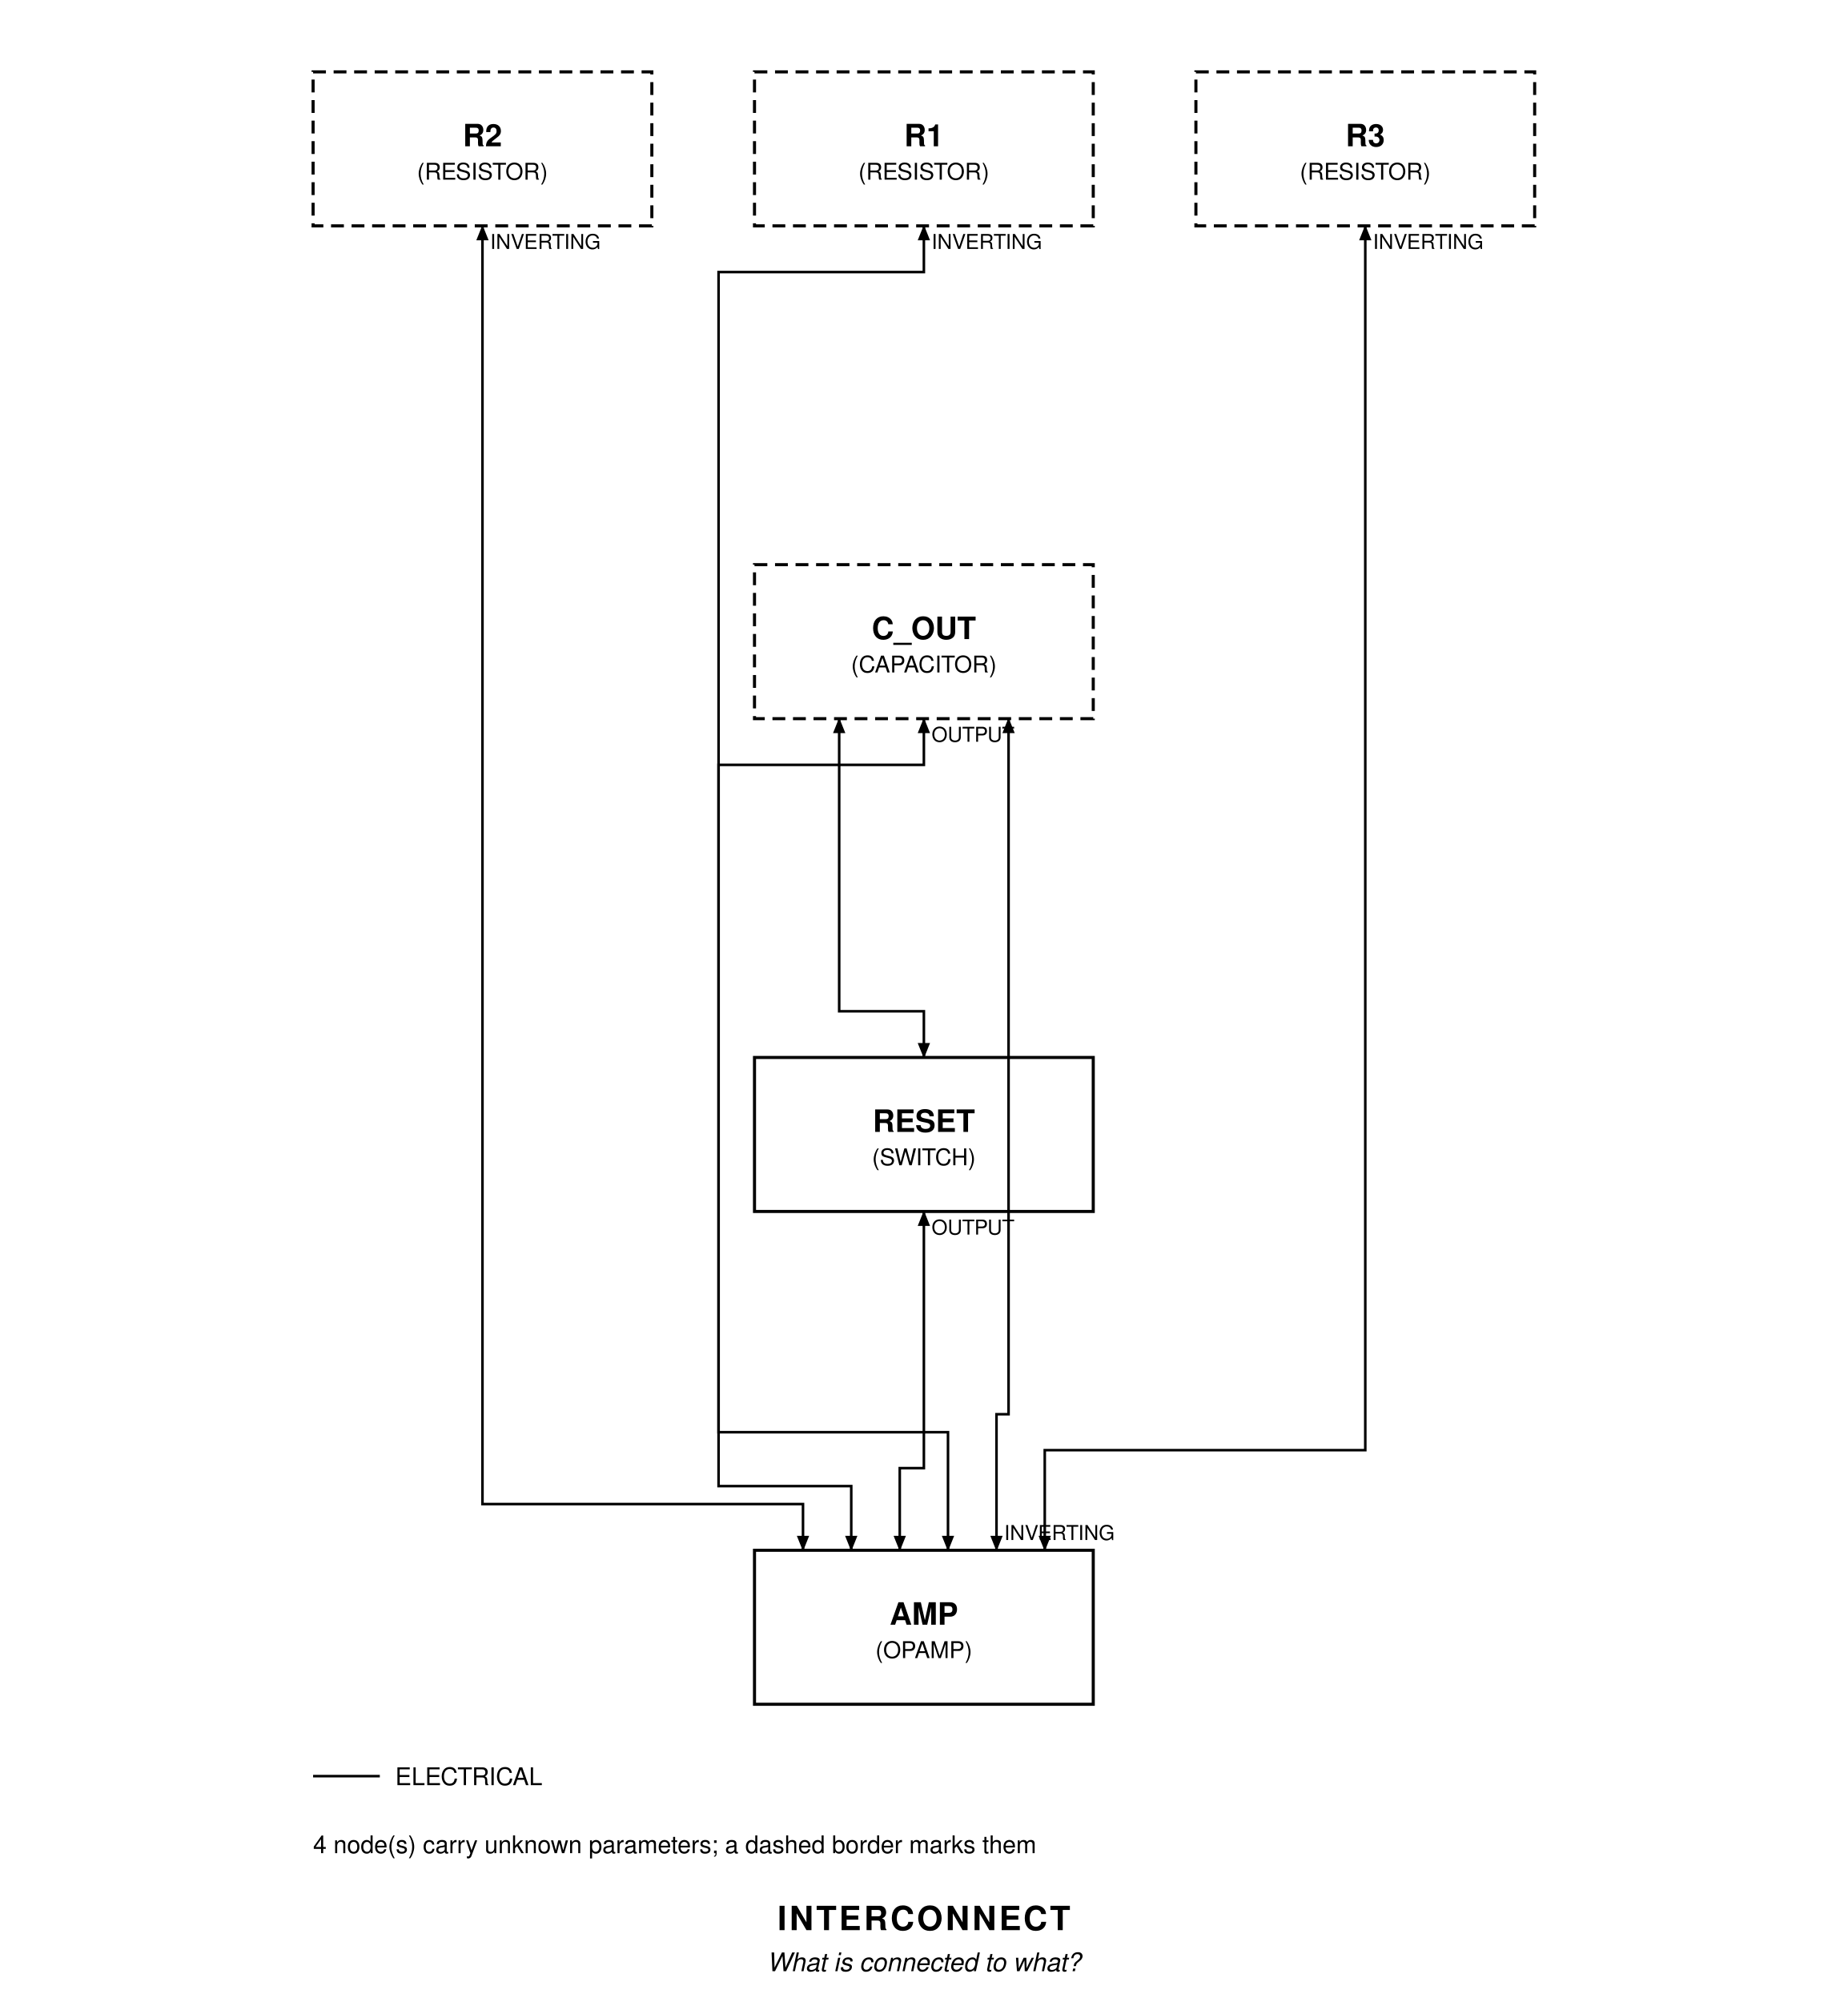
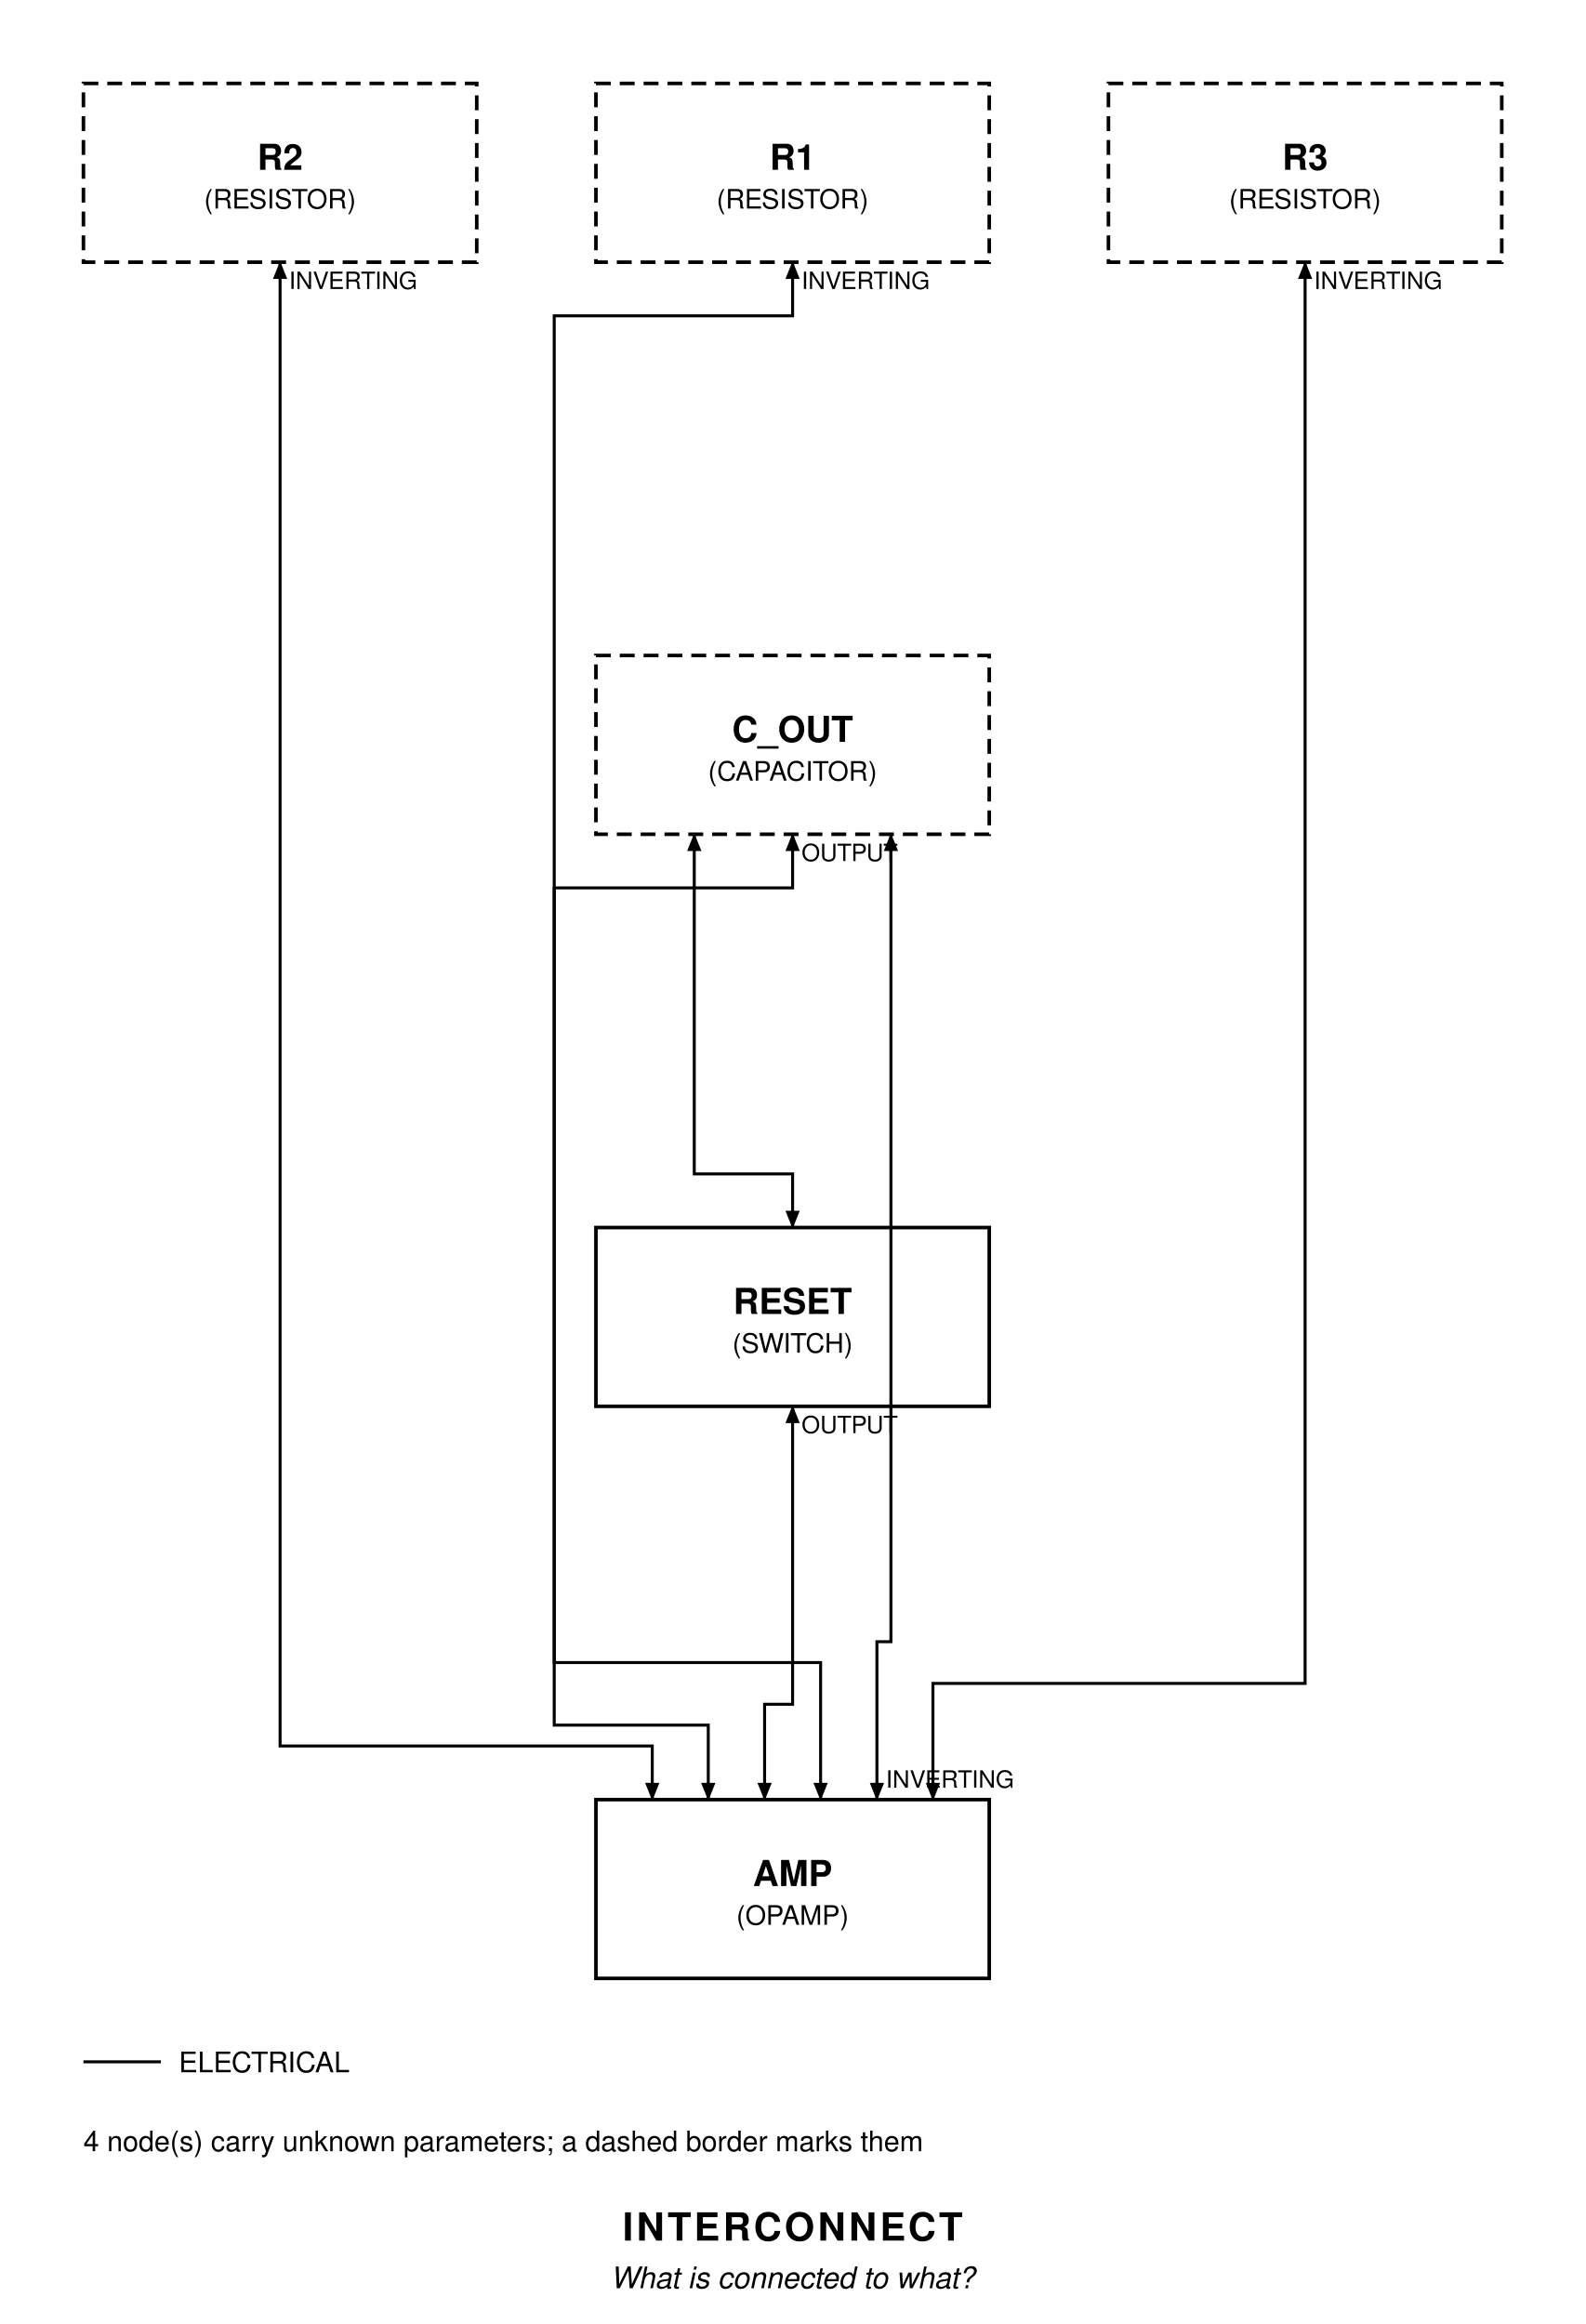
- <svg xmlns="http://www.w3.org/2000/svg" width="720" height="780" viewBox="0 0 720 780" font-family="Helvetica, Arial, sans-serif">
+ <svg xmlns="http://www.w3.org/2000/svg" width="532" height="780" viewBox="0 0 532 780" font-family="Helvetica, Arial, sans-serif">
  <defs>
    <marker id="arrow" viewBox="0 0 8 8" refX="7.5" refY="4" markerWidth="6" markerHeight="6" orient="auto-start-reverse">
      <path d="M0,0.8 L8,4 L0,7.2 Z" fill="#000000" />
    </marker>
  </defs>
-   <g transform="translate(94,0)">
+   <g transform="translate(0,0)">
    <polyline points="94.0,88.0 94.0,586.0 218.9,586.0 218.9,604.0" fill="none" stroke="#000000" stroke-width="1" marker-start="url(#arrow)" marker-end="url(#arrow)" />
    <polyline points="266.0,88.0 266.0,106.0 186.0,106.0 186.0,579.0 237.7,579.0 237.7,604.0" fill="none" stroke="#000000" stroke-width="1" marker-start="url(#arrow)" marker-end="url(#arrow)" />
    <polyline points="266.0,472.0 266.0,572.0 256.6,572.0 256.6,604.0" fill="none" stroke="#000000" stroke-width="1" marker-start="url(#arrow)" marker-end="url(#arrow)" />
    <polyline points="438.0,88.0 438.0,565.0 313.1,565.0 313.1,604.0" fill="none" stroke="#000000" stroke-width="1" marker-start="url(#arrow)" marker-end="url(#arrow)" />
    <polyline points="233.0,280.0 233.0,394.0 266.0,394.0 266.0,412.0" fill="none" stroke="#000000" stroke-width="1" marker-start="url(#arrow)" marker-end="url(#arrow)" />
    <polyline points="266.0,280.0 266.0,298.0 186.0,298.0 186.0,558.0 275.4,558.0 275.4,604.0" fill="none" stroke="#000000" stroke-width="1" marker-start="url(#arrow)" marker-end="url(#arrow)" />
    <polyline points="294.3,604.0 294.3,551.0 299.0,551.0 299.0,280.0" fill="none" stroke="#000000" stroke-width="1" marker-start="url(#arrow)" marker-end="url(#arrow)" />
    <g>
      <rect x="28" y="28" width="132" height="60" fill="none" stroke="#000000" stroke-width="1.2" stroke-dasharray="5 3" />
      <text x="94" y="57.0" text-anchor="middle" font-size="12" font-weight="bold" fill="#000000">R2</text>
      <text x="94" y="70.0" text-anchor="middle" font-size="9" fill="#000000">(RESISTOR)</text>
    </g>
    <g>
      <rect x="200" y="28" width="132" height="60" fill="none" stroke="#000000" stroke-width="1.2" stroke-dasharray="5 3" />
      <text x="266" y="57.0" text-anchor="middle" font-size="12" font-weight="bold" fill="#000000">R1</text>
      <text x="266" y="70.0" text-anchor="middle" font-size="9" fill="#000000">(RESISTOR)</text>
    </g>
    <g>
      <rect x="200" y="412" width="132" height="60" fill="none" stroke="#000000" stroke-width="1.2" />
      <text x="266" y="441.0" text-anchor="middle" font-size="12" font-weight="bold" fill="#000000">RESET</text>
      <text x="266" y="454.0" text-anchor="middle" font-size="9" fill="#000000">(SWITCH)</text>
    </g>
    <g>
      <rect x="372" y="28" width="132" height="60" fill="none" stroke="#000000" stroke-width="1.2" stroke-dasharray="5 3" />
      <text x="438" y="57.0" text-anchor="middle" font-size="12" font-weight="bold" fill="#000000">R3</text>
      <text x="438" y="70.0" text-anchor="middle" font-size="9" fill="#000000">(RESISTOR)</text>
    </g>
    <g>
      <rect x="200" y="220" width="132" height="60" fill="none" stroke="#000000" stroke-width="1.2" stroke-dasharray="5 3" />
      <text x="266" y="249.0" text-anchor="middle" font-size="12" font-weight="bold" fill="#000000">C_OUT</text>
      <text x="266" y="262.0" text-anchor="middle" font-size="9" fill="#000000">(CAPACITOR)</text>
    </g>
    <g>
      <rect x="200" y="604" width="132" height="60" fill="none" stroke="#000000" stroke-width="1.2" />
      <text x="266" y="633.0" text-anchor="middle" font-size="12" font-weight="bold" fill="#000000">AMP</text>
      <text x="266" y="646.0" text-anchor="middle" font-size="9" fill="#000000">(OPAMP)</text>
    </g>
    <text x="97.0" y="97.0" text-anchor="start" font-size="8" fill="#000000">INVERTING</text>
    <text x="269.0" y="97.0" text-anchor="start" font-size="8" fill="#000000">INVERTING</text>
    <text x="269.0" y="481.0" text-anchor="start" font-size="8" fill="#000000">OUTPUT</text>
    <text x="441.0" y="97.0" text-anchor="start" font-size="8" fill="#000000">INVERTING</text>
    <text x="269.0" y="289.0" text-anchor="start" font-size="8" fill="#000000">OUTPUT</text>
    <text x="297.3" y="600.0" text-anchor="start" font-size="8" fill="#000000">INVERTING</text>
    <line x1="28" y1="692" x2="54" y2="692" stroke="#000000" stroke-width="1" />
    <text x="60" y="695.5" font-size="9.5" fill="#000000">ELECTRICAL</text>
    <text x="28" y="722" font-size="9.5" fill="#000000">4 node(s) carry unknown parameters; a dashed border marks them</text>
  </g>
-   <text x="360.0" y="752" text-anchor="middle" font-size="13" font-weight="bold" letter-spacing="0.08em" fill="#000000">INTERCONNECT</text>
-   <text x="360.0" y="768" text-anchor="middle" font-size="10" font-style="italic" fill="#000000">What is connected to what?</text>
+   <text x="266.0" y="752" text-anchor="middle" font-size="13" font-weight="bold" letter-spacing="0.08em" fill="#000000">INTERCONNECT</text>
+   <text x="266.0" y="768" text-anchor="middle" font-size="10" font-style="italic" fill="#000000">What is connected to what?</text>
</svg>
